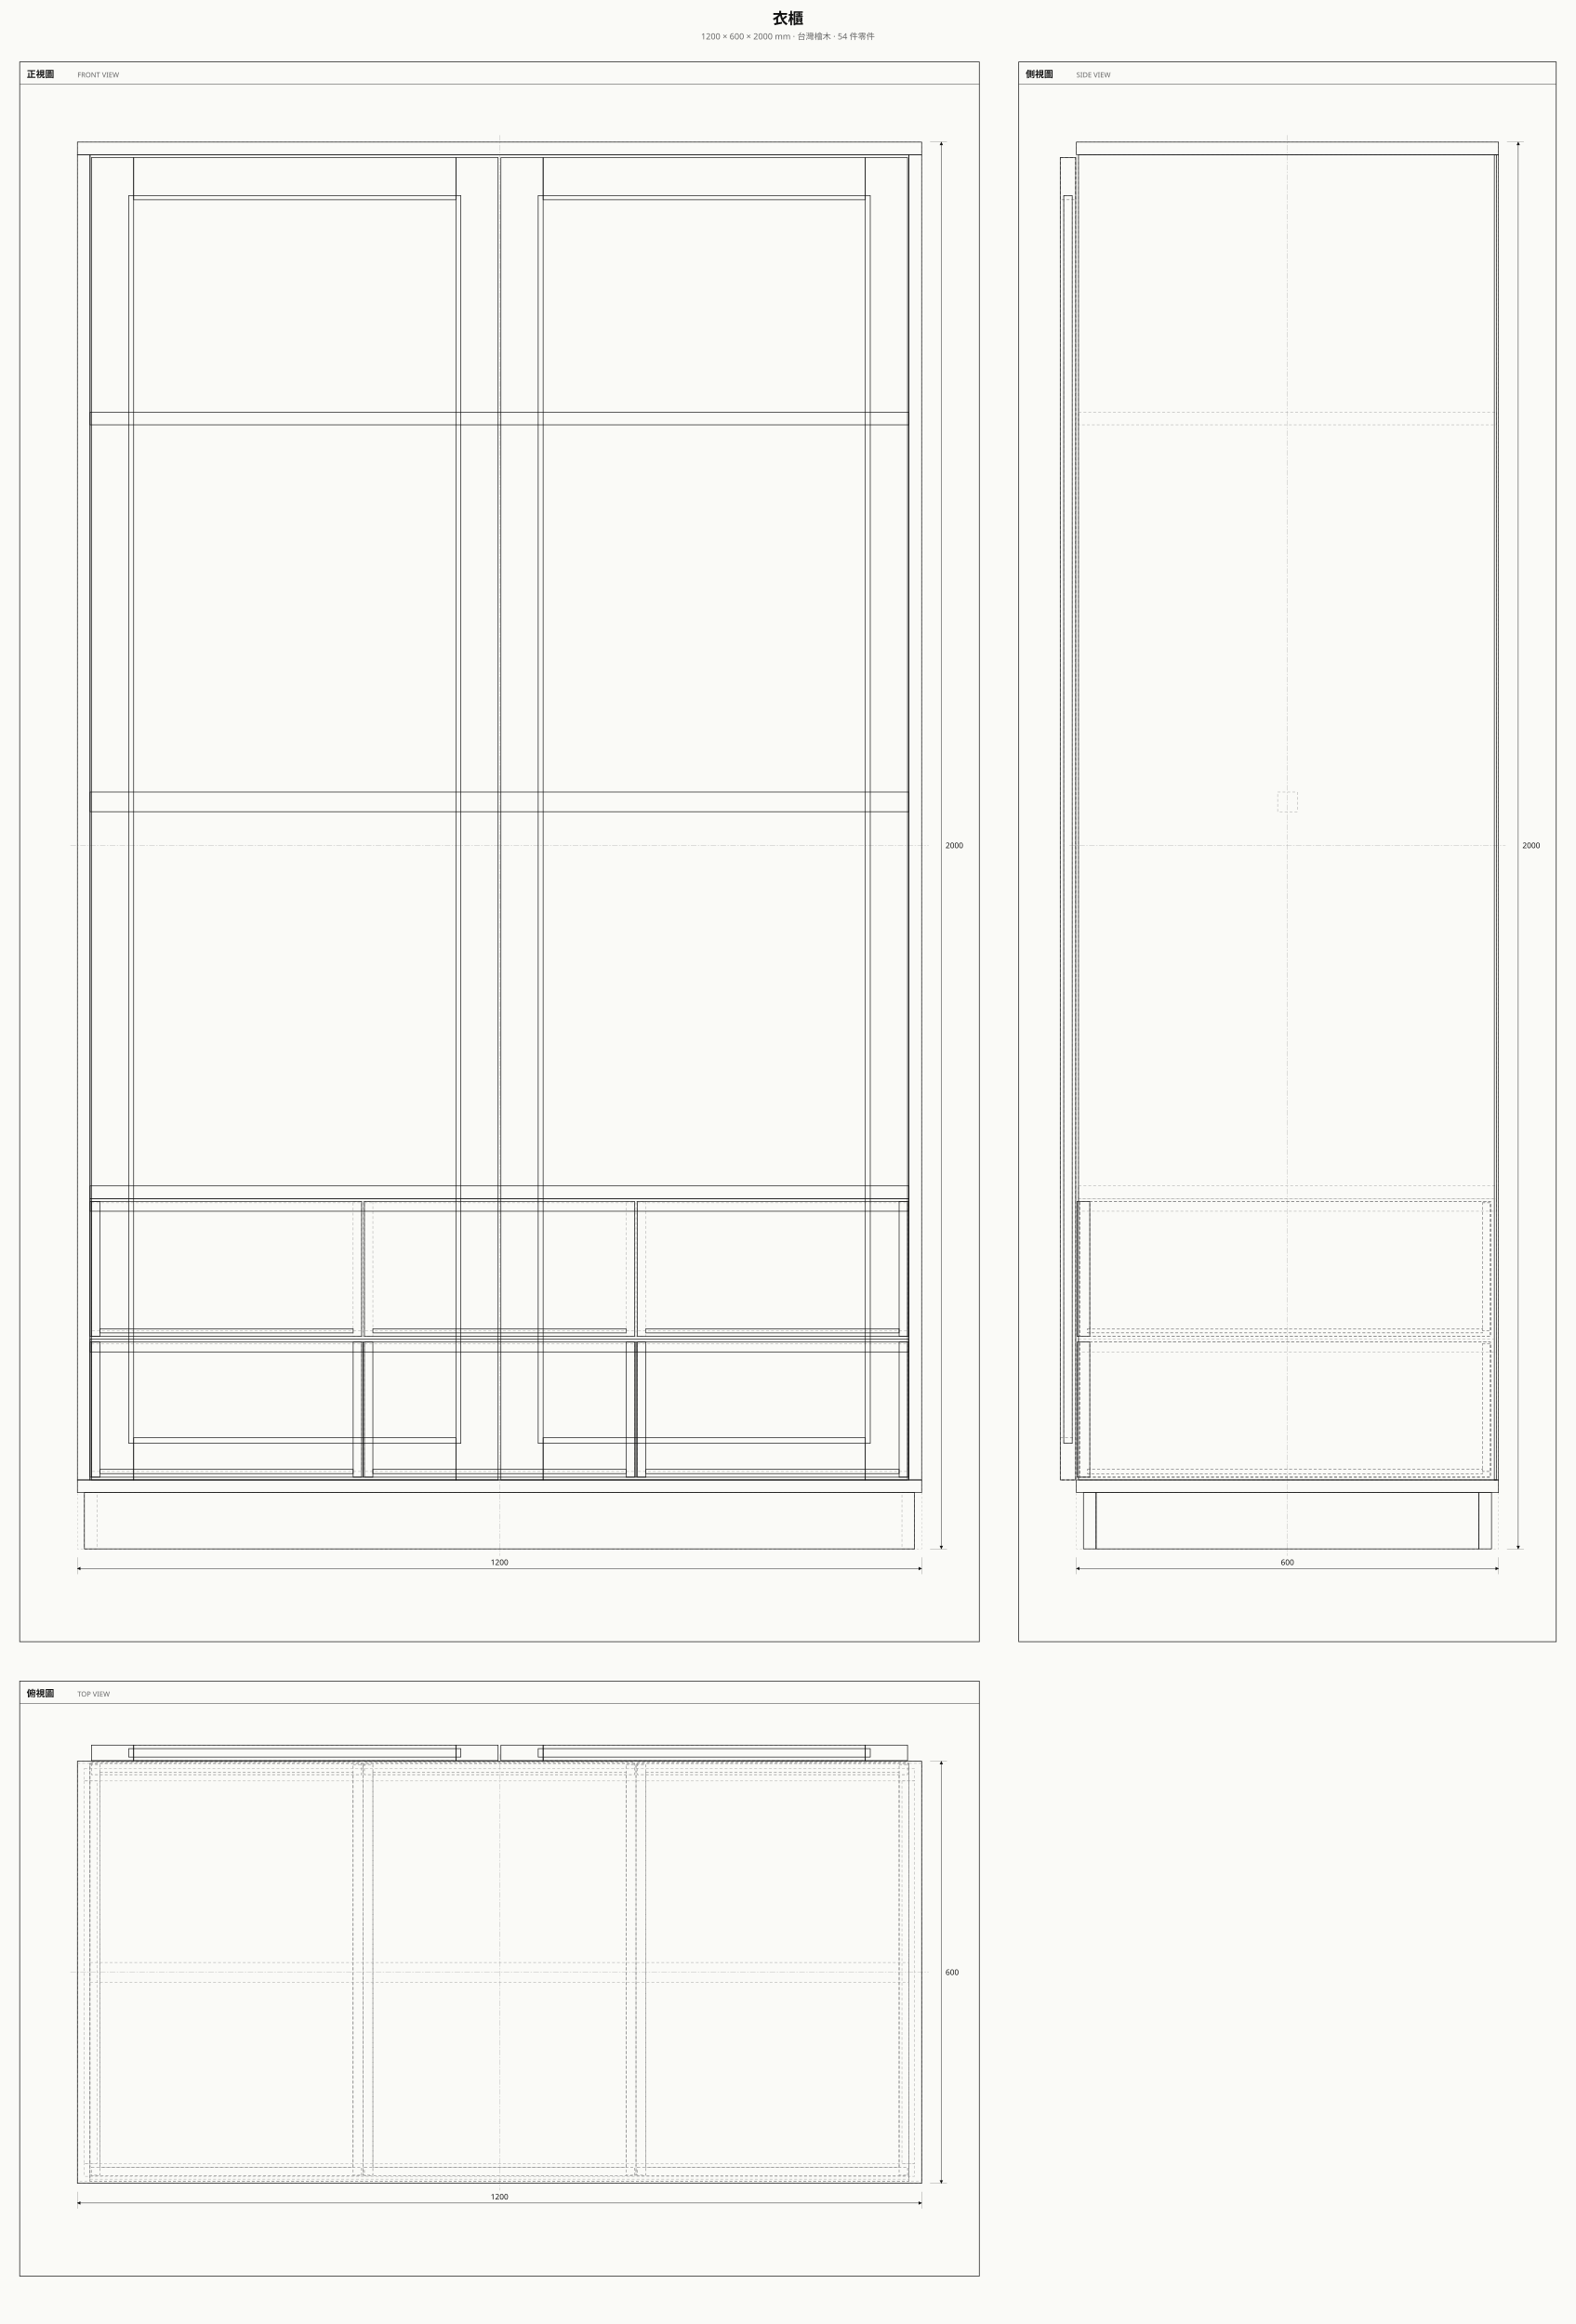
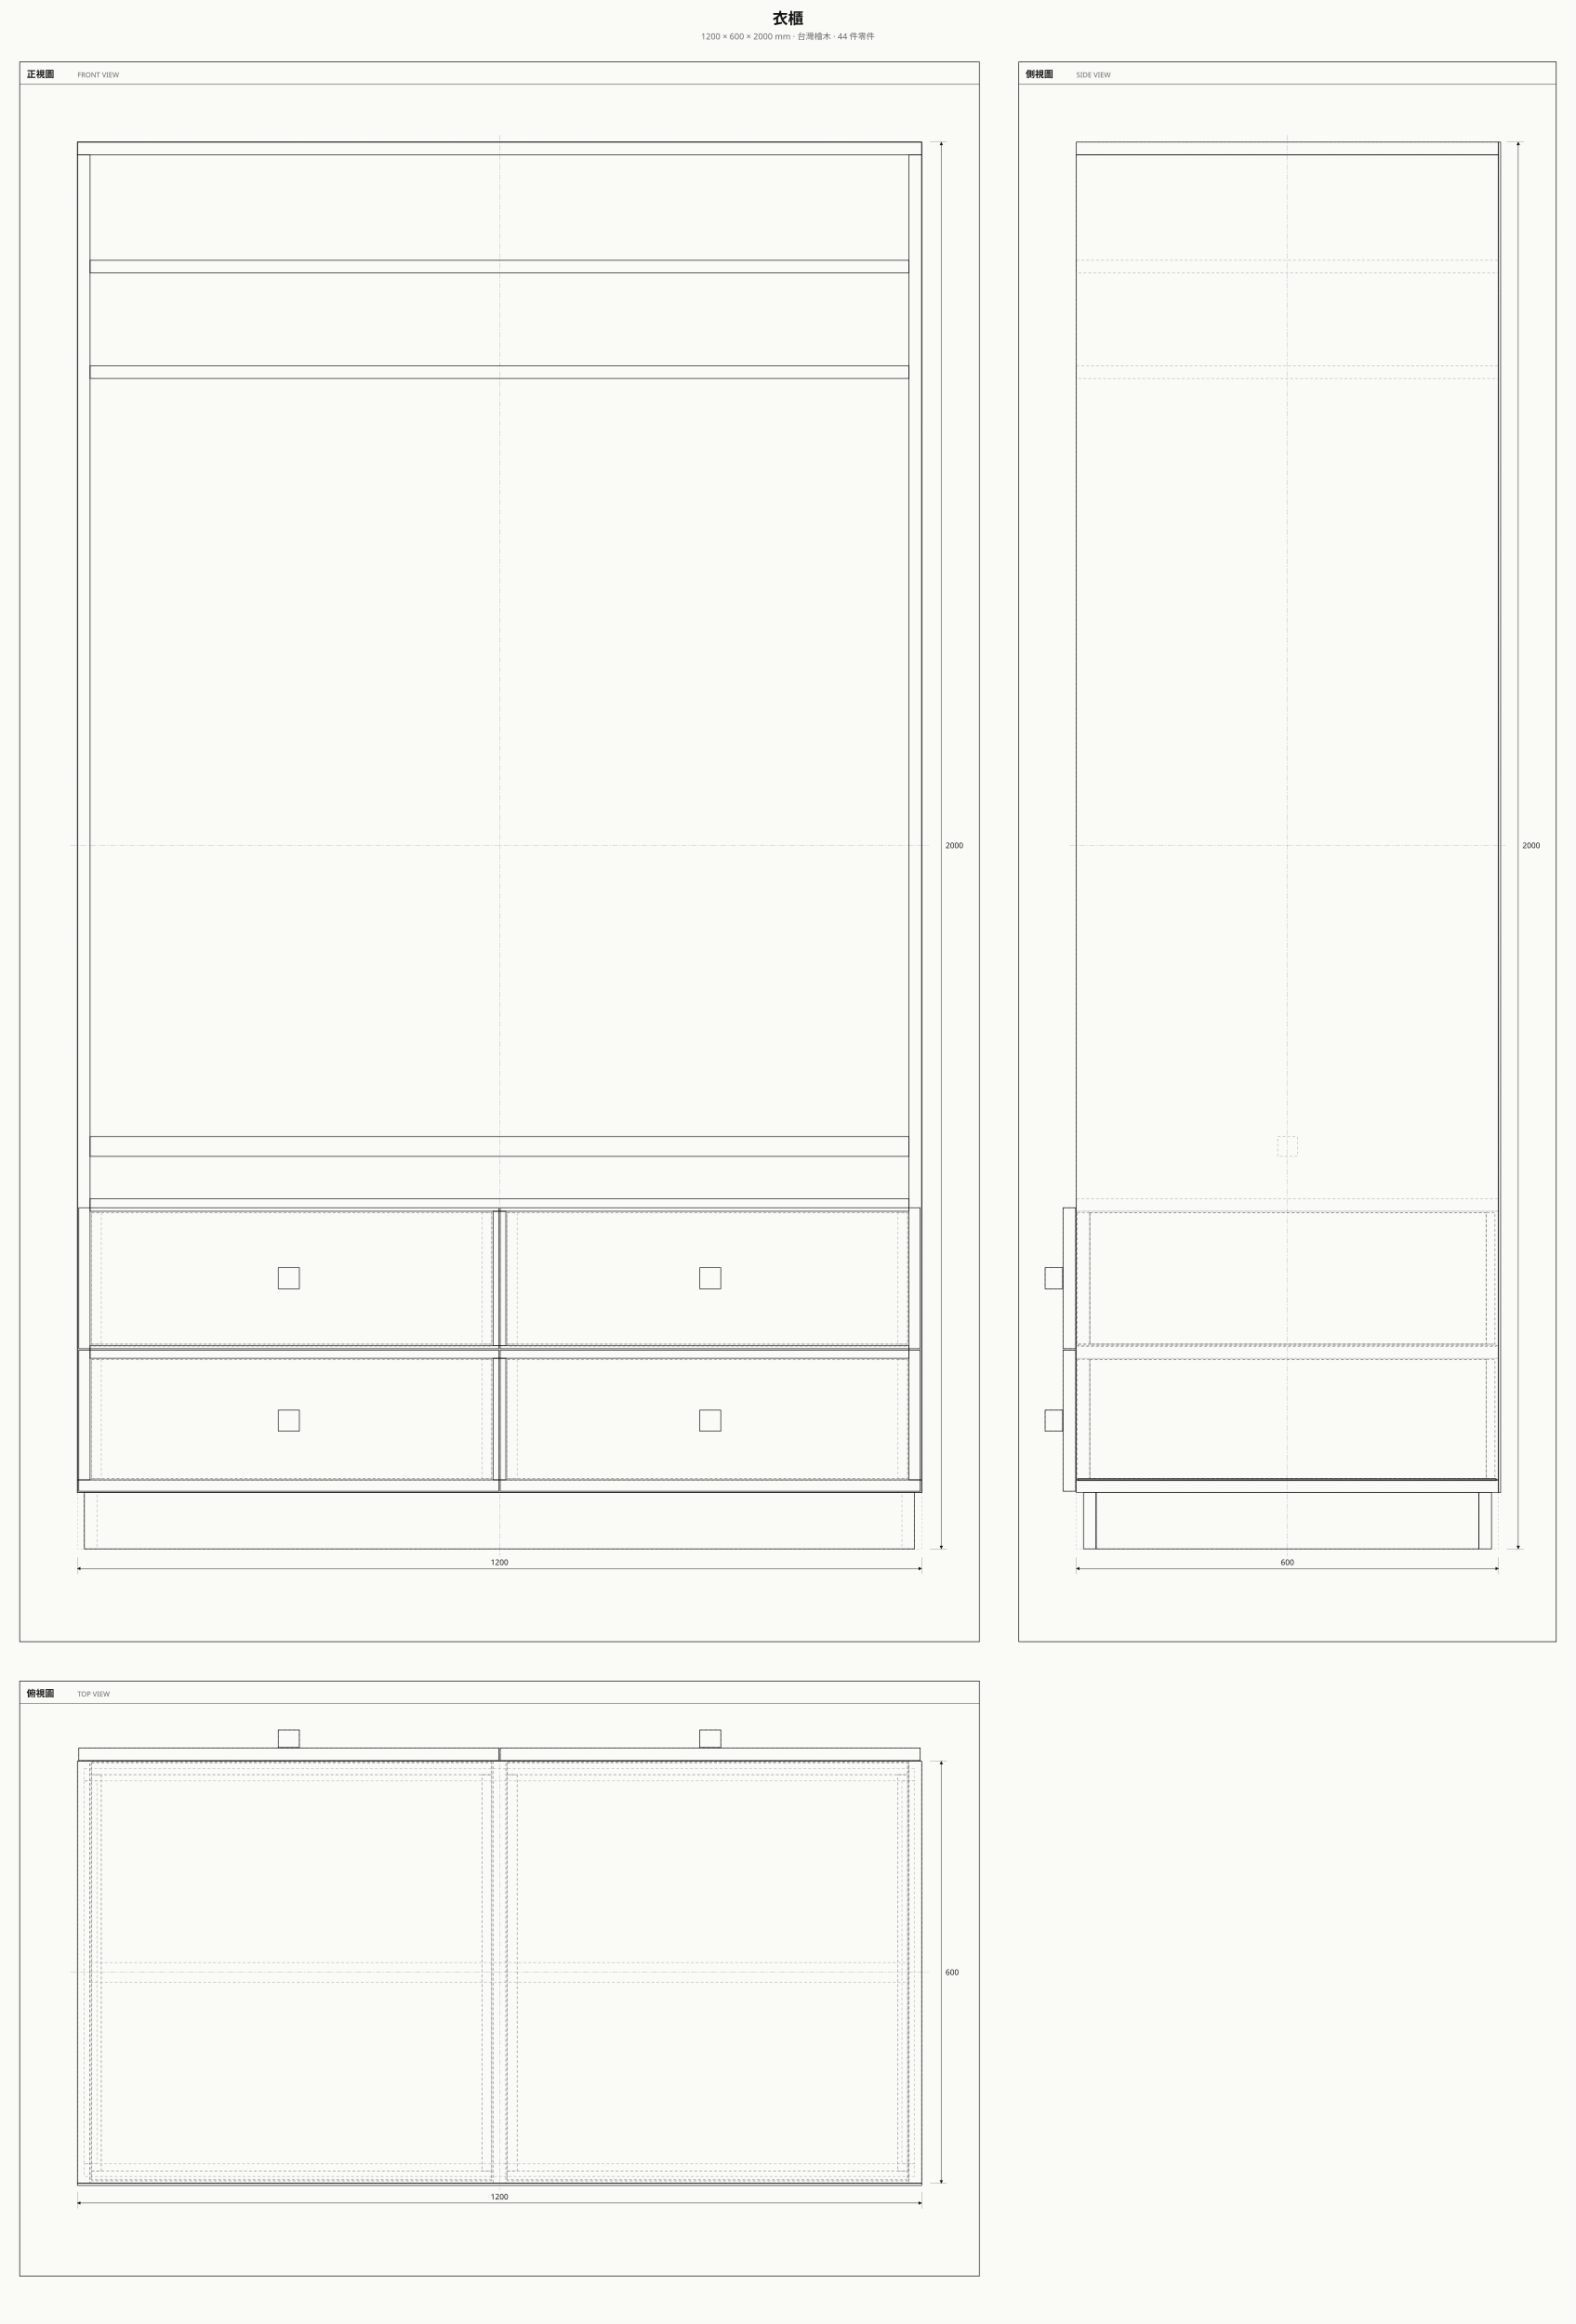
<svg xmlns="http://www.w3.org/2000/svg" viewBox="-20 -10 2240 3304" width="2240">
  <defs>
    <marker id="arr-front" viewBox="0 0 10 10" refX="9" refY="5" markerWidth="8" markerHeight="8" orient="auto-start-reverse">
      <path d="M 0 0 L 10 5 L 0 10 z" fill="#111" />
    </marker>
    <marker id="arr-side" viewBox="0 0 10 10" refX="9" refY="5" markerWidth="8" markerHeight="8" orient="auto-start-reverse">
      <path d="M 0 0 L 10 5 L 0 10 z" fill="#111" />
    </marker>
    <marker id="arr-top" viewBox="0 0 10 10" refX="9" refY="5" markerWidth="8" markerHeight="8" orient="auto-start-reverse">
      <path d="M 0 0 L 10 5 L 0 10 z" fill="#111" />
    </marker>
  </defs>
  <rect x="-20" y="-10" width="2240" height="3304" fill="#fafaf7" />
  <text x="1100" y="24" text-anchor="middle" font-size="22" font-weight="700" fill="#111" font-family="sans-serif">衣櫃</text>
-   <text x="1100" y="46" text-anchor="middle" font-size="12" fill="#666" font-family="sans-serif">1200 × 600 × 2000 mm · 台灣檜木 · 54 件零件</text>
+   <text x="1100" y="46" text-anchor="middle" font-size="12" fill="#666" font-family="sans-serif">1200 × 600 × 2000 mm · 台灣檜木 · 44 件零件</text>
  <g transform="translate(0, 70)">
    <g transform="translate(690.0, 2122.0)">
      <rect x="-682.0" y="-2114.0" width="1364.0" height="2246.0" fill="none" stroke="#222" stroke-width="1" />
      <line x1="-682.0" y1="-2082.0" x2="682.0" y2="-2082.0" stroke="#222" stroke-width="0.6" />
      <text x="-672.0" y="-2092.0" font-size="13" font-weight="700" fill="#111" font-family="sans-serif">正視圖</text>
      <text x="-600.0" y="-2092.0" font-size="10" fill="#666" font-family="sans-serif">FRONT VIEW</text>
      <g stroke="#888" stroke-width="0.5" stroke-dasharray="8 2 2 2" opacity="0.7">
        <line x1="0" y1="-2010.0" x2="0" y2="10.0" />
        <line x1="-610.0" y1="-1000.0" x2="610.0" y2="-1000.0" />
      </g>
      <rect x="-600.0" y="-2000.0" width="1200.0" height="2000.0" fill="none" stroke="#999" stroke-dasharray="3 3" stroke-width="0.5" opacity="0.8" />
-       <rect x="-582.0" y="-1982.0" width="1164.0" height="1884.0" fill="none" stroke="#111" stroke-width="0.9" />
-       <rect x="-580.0" y="-292.0" width="384.0" height="182.0" fill="none" stroke="#888" stroke-width="0.5" stroke-dasharray="4 3" />
-       <rect x="-192.0" y="-292.0" width="384.0" height="182.0" fill="none" stroke="#888" stroke-width="0.5" stroke-dasharray="4 3" />
-       <rect x="196.0" y="-292.0" width="384.0" height="182.0" fill="none" stroke="#888" stroke-width="0.5" stroke-dasharray="4 3" />
-       <rect x="-580.0" y="-492.0" width="384.0" height="182.0" fill="none" stroke="#888" stroke-width="0.5" stroke-dasharray="4 3" />
-       <rect x="-192.0" y="-492.0" width="384.0" height="182.0" fill="none" stroke="#888" stroke-width="0.5" stroke-dasharray="4 3" />
-       <rect x="196.0" y="-492.0" width="384.0" height="182.0" fill="none" stroke="#888" stroke-width="0.5" stroke-dasharray="4 3" />
+       <rect x="-600.0" y="-2000.0" width="1200.0" height="1920.0" fill="none" stroke="#111" stroke-width="0.9" />
+       <rect x="11.0" y="-269.0" width="569.0" height="169.0" fill="none" stroke="#888" stroke-width="0.5" stroke-dasharray="4 3" />
+       <rect x="-580.0" y="-269.0" width="569.0" height="169.0" fill="none" stroke="#888" stroke-width="0.5" stroke-dasharray="4 3" />
+       <rect x="11.0" y="-478.0" width="569.0" height="187.0" fill="none" stroke="#888" stroke-width="0.5" stroke-dasharray="4 3" />
+       <rect x="-580.0" y="-478.0" width="569.0" height="187.0" fill="none" stroke="#888" stroke-width="0.5" stroke-dasharray="4 3" />
      <rect x="-590.0" y="-80.0" width="1180.0" height="80.0" fill="none" stroke="#888" stroke-width="0.5" stroke-dasharray="4 3" />
-       <rect x="-582.0" y="-1076.0" width="1164.0" height="28.0" fill="none" stroke="#111" stroke-width="0.9" />
+       <rect x="-582.0" y="-586.0" width="1164.0" height="28.0" fill="none" stroke="#111" stroke-width="0.9" />
+       <rect x="572.0" y="-80.0" width="18.0" height="80.0" fill="none" stroke="#888" stroke-width="0.5" stroke-dasharray="4 3" />
      <rect x="-590.0" y="-80.0" width="18.0" height="80.0" fill="none" stroke="#888" stroke-width="0.5" stroke-dasharray="4 3" />
-       <rect x="572.0" y="-80.0" width="18.0" height="80.0" fill="none" stroke="#888" stroke-width="0.5" stroke-dasharray="4 3" />
-       <rect x="-568.0" y="-113.0" width="360.0" height="6.0" fill="none" stroke="#111" stroke-width="0.9" />
-       <rect x="-180.0" y="-113.0" width="360.0" height="6.0" fill="none" stroke="#111" stroke-width="0.9" />
-       <rect x="208.0" y="-113.0" width="360.0" height="6.0" fill="none" stroke="#111" stroke-width="0.9" />
-       <rect x="-568.0" y="-313.0" width="360.0" height="6.0" fill="none" stroke="#111" stroke-width="0.9" />
-       <rect x="-180.0" y="-313.0" width="360.0" height="6.0" fill="none" stroke="#111" stroke-width="0.9" />
-       <rect x="208.0" y="-313.0" width="360.0" height="6.0" fill="none" stroke="#111" stroke-width="0.9" />
+       <rect x="566.0" y="-269.0" width="14.0" height="169.0" fill="none" stroke="#888" stroke-width="0.5" stroke-dasharray="4 3" />
+       <rect x="11.0" y="-269.0" width="14.0" height="169.0" fill="none" stroke="#888" stroke-width="0.5" stroke-dasharray="4 3" />
+       <rect x="-25.0" y="-269.0" width="14.0" height="169.0" fill="none" stroke="#888" stroke-width="0.5" stroke-dasharray="4 3" />
+       <rect x="-580.0" y="-269.0" width="14.0" height="169.0" fill="none" stroke="#888" stroke-width="0.5" stroke-dasharray="4 3" />
+       <rect x="566.0" y="-478.0" width="14.0" height="187.0" fill="none" stroke="#888" stroke-width="0.5" stroke-dasharray="4 3" />
+       <rect x="11.0" y="-478.0" width="14.0" height="187.0" fill="none" stroke="#888" stroke-width="0.5" stroke-dasharray="4 3" />
+       <rect x="-25.0" y="-478.0" width="14.0" height="187.0" fill="none" stroke="#888" stroke-width="0.5" stroke-dasharray="4 3" />
+       <rect x="-580.0" y="-478.0" width="14.0" height="187.0" fill="none" stroke="#888" stroke-width="0.5" stroke-dasharray="4 3" />
      <rect x="-590.0" y="-80.0" width="1180.0" height="80.0" fill="none" stroke="#111" stroke-width="0.9" />
-       <rect x="-582.0" y="-294.0" width="14.0" height="192.0" fill="none" stroke="#111" stroke-width="0.9" />
-       <rect x="-208.0" y="-294.0" width="14.0" height="192.0" fill="none" stroke="#111" stroke-width="0.9" />
-       <rect x="-194.0" y="-294.0" width="14.0" height="192.0" fill="none" stroke="#111" stroke-width="0.9" />
-       <rect x="180.0" y="-294.0" width="14.0" height="192.0" fill="none" stroke="#111" stroke-width="0.9" />
-       <rect x="194.0" y="-294.0" width="14.0" height="192.0" fill="none" stroke="#111" stroke-width="0.9" />
-       <rect x="568.0" y="-294.0" width="14.0" height="192.0" fill="none" stroke="#111" stroke-width="0.9" />
-       <rect x="-582.0" y="-494.0" width="14.0" height="192.0" fill="none" stroke="#111" stroke-width="0.9" />
-       <rect x="-208.0" y="-494.0" width="14.0" height="192.0" fill="none" stroke="#888" stroke-width="0.5" stroke-dasharray="4 3" />
-       <rect x="-194.0" y="-494.0" width="14.0" height="192.0" fill="none" stroke="#888" stroke-width="0.5" stroke-dasharray="4 3" />
-       <rect x="180.0" y="-494.0" width="14.0" height="192.0" fill="none" stroke="#888" stroke-width="0.5" stroke-dasharray="4 3" />
-       <rect x="194.0" y="-494.0" width="14.0" height="192.0" fill="none" stroke="#888" stroke-width="0.5" stroke-dasharray="4 3" />
-       <rect x="568.0" y="-494.0" width="14.0" height="192.0" fill="none" stroke="#111" stroke-width="0.9" />
-       <rect x="-600.0" y="-1982.0" width="18.0" height="1884.0" fill="none" stroke="#111" stroke-width="0.9" />
-       <rect x="582.0" y="-1982.0" width="18.0" height="1884.0" fill="none" stroke="#111" stroke-width="0.9" />
-       <rect x="-582.0" y="-516.0" width="1164.0" height="18.0" fill="none" stroke="#111" stroke-width="0.9" />
-       <rect x="-582.0" y="-1616.0" width="1164.0" height="18.0" fill="none" stroke="#111" stroke-width="0.9" />
-       <rect x="-582.0" y="-298.0" width="1164.0" height="18.0" fill="none" stroke="#111" stroke-width="0.9" />
-       <rect x="-582.0" y="-498.0" width="1164.0" height="18.0" fill="none" stroke="#111" stroke-width="0.9" />
-       <rect x="-580.0" y="-294.0" width="384.0" height="192.0" fill="none" stroke="#111" stroke-width="0.9" />
-       <rect x="-192.0" y="-294.0" width="384.0" height="192.0" fill="none" stroke="#111" stroke-width="0.9" />
-       <rect x="196.0" y="-294.0" width="384.0" height="192.0" fill="none" stroke="#111" stroke-width="0.9" />
-       <rect x="-580.0" y="-494.0" width="384.0" height="192.0" fill="none" stroke="#111" stroke-width="0.9" />
-       <rect x="-192.0" y="-494.0" width="384.0" height="192.0" fill="none" stroke="#111" stroke-width="0.9" />
-       <rect x="196.0" y="-494.0" width="384.0" height="192.0" fill="none" stroke="#111" stroke-width="0.9" />
+       <rect x="11.0" y="-100.0" width="569.0" height="3.0" fill="none" stroke="#888" stroke-width="0.5" stroke-dasharray="4 3" />
+       <rect x="-580.0" y="-100.0" width="569.0" height="3.0" fill="none" stroke="#888" stroke-width="0.5" stroke-dasharray="4 3" />
+       <rect x="11.0" y="-291.0" width="569.0" height="3.0" fill="none" stroke="#888" stroke-width="0.5" stroke-dasharray="4 3" />
+       <rect x="-580.0" y="-291.0" width="569.0" height="3.0" fill="none" stroke="#888" stroke-width="0.5" stroke-dasharray="4 3" />
+       <rect x="11.0" y="-269.0" width="569.0" height="169.0" fill="none" stroke="#888" stroke-width="0.5" stroke-dasharray="4 3" />
+       <rect x="-580.0" y="-269.0" width="569.0" height="169.0" fill="none" stroke="#888" stroke-width="0.5" stroke-dasharray="4 3" />
+       <rect x="11.0" y="-478.0" width="569.0" height="187.0" fill="none" stroke="#888" stroke-width="0.5" stroke-dasharray="4 3" />
+       <rect x="-580.0" y="-478.0" width="569.0" height="187.0" fill="none" stroke="#888" stroke-width="0.5" stroke-dasharray="4 3" />
      <rect x="-600.0" y="-2000.0" width="1200.0" height="18.0" fill="none" stroke="#111" stroke-width="0.9" />
      <rect x="-600.0" y="-98.0" width="1200.0" height="18.0" fill="none" stroke="#111" stroke-width="0.9" />
-       <rect x="-527.0" y="-1924.0" width="472.0" height="1774.0" fill="none" stroke="#111" stroke-width="0.9" />
-       <rect x="55.0" y="-1924.0" width="472.0" height="1774.0" fill="none" stroke="#111" stroke-width="0.9" />
-       <rect x="-520.0" y="-1978.0" width="458.0" height="60.0" fill="none" stroke="#111" stroke-width="0.9" />
-       <rect x="-520.0" y="-158.0" width="458.0" height="60.0" fill="none" stroke="#111" stroke-width="0.9" />
-       <rect x="-580.0" y="-1978.0" width="60.0" height="1880.0" fill="none" stroke="#111" stroke-width="0.9" />
-       <rect x="-62.0" y="-1978.0" width="60.0" height="1880.0" fill="none" stroke="#111" stroke-width="0.9" />
-       <rect x="62.0" y="-1978.0" width="458.0" height="60.0" fill="none" stroke="#111" stroke-width="0.9" />
-       <rect x="62.0" y="-158.0" width="458.0" height="60.0" fill="none" stroke="#111" stroke-width="0.9" />
-       <rect x="2.0" y="-1978.0" width="60.0" height="1880.0" fill="none" stroke="#111" stroke-width="0.9" />
-       <rect x="520.0" y="-1978.0" width="60.0" height="1880.0" fill="none" stroke="#111" stroke-width="0.9" />
+       <rect x="582.0" y="-1982.0" width="18.0" height="1884.0" fill="none" stroke="#111" stroke-width="0.9" />
+       <rect x="-600.0" y="-1982.0" width="18.0" height="1884.0" fill="none" stroke="#111" stroke-width="0.9" />
+       <rect x="-582.0" y="-289.0" width="1164.0" height="18.0" fill="none" stroke="#111" stroke-width="0.9" />
+       <rect x="-9.0" y="-271.0" width="18.0" height="173.0" fill="none" stroke="#111" stroke-width="0.9" />
+       <rect x="-9.0" y="-480.0" width="18.0" height="191.0" fill="none" stroke="#111" stroke-width="0.9" />
+       <rect x="-582.0" y="-498.0" width="1164.0" height="18.0" fill="none" stroke="#111" stroke-width="0.9" />
+       <rect x="-582.0" y="-1682.0" width="1164.0" height="18.0" fill="none" stroke="#111" stroke-width="0.9" />
+       <rect x="-582.0" y="-1832.0" width="1164.0" height="18.0" fill="none" stroke="#111" stroke-width="0.9" />
+       <rect x="1.0" y="-282.5" width="597.0" height="200.5" fill="none" stroke="#111" stroke-width="0.9" />
+       <rect x="-598.0" y="-282.5" width="597.0" height="200.5" fill="none" stroke="#111" stroke-width="0.9" />
+       <rect x="1.0" y="-485.0" width="597.0" height="200.5" fill="none" stroke="#111" stroke-width="0.9" />
+       <rect x="-598.0" y="-485.0" width="597.0" height="200.5" fill="none" stroke="#111" stroke-width="0.9" />
+       <rect x="284.5" y="-197.3" width="30.0" height="30.0" fill="none" stroke="#111" stroke-width="0.9" />
+       <rect x="-314.5" y="-197.3" width="30.0" height="30.0" fill="none" stroke="#111" stroke-width="0.9" />
+       <rect x="284.5" y="-399.8" width="30.0" height="30.0" fill="none" stroke="#111" stroke-width="0.9" />
+       <rect x="-314.5" y="-399.8" width="30.0" height="30.0" fill="none" stroke="#111" stroke-width="0.9" />
      <g stroke="#111" fill="#111" stroke-width="0.6" font-family="sans-serif">
        <line x1="-600.0" y1="12.0" x2="-600.0" y2="36.0" stroke-width="0.4" stroke="#666" />
        <line x1="600.0" y1="12.0" x2="600.0" y2="36.0" stroke-width="0.4" stroke="#666" />
        <line x1="-600.0" y1="28.0" x2="600.0" y2="28.0" marker-start="url(#arr-front)" marker-end="url(#arr-front)" />
        <text x="0" y="23.0" text-anchor="middle" font-size="11" stroke="none">1200</text>
      </g>
      <g stroke="#111" fill="#111" stroke-width="0.6" font-family="sans-serif">
        <line x1="612.0" y1="-2000.0" x2="636.0" y2="-2000.0" stroke-width="0.4" stroke="#666" />
        <line x1="612.0" y1="0.0" x2="636.0" y2="0.0" stroke-width="0.4" stroke="#666" />
        <line x1="628.0" y1="-2000.0" x2="628.0" y2="0.0" marker-start="url(#arr-front)" marker-end="url(#arr-front)" />
        <text x="634.0" y="-1000.0" text-anchor="start" dominant-baseline="middle" font-size="11" stroke="none">2000</text>
      </g>
    </g>
    <g transform="translate(1420, 0)">
      <g transform="translate(390.0, 2122.0)">
        <rect x="-382.0" y="-2114.0" width="764.0" height="2246.0" fill="none" stroke="#222" stroke-width="1" />
        <line x1="-382.0" y1="-2082.0" x2="382.0" y2="-2082.0" stroke="#222" stroke-width="0.6" />
        <text x="-372.0" y="-2092.0" font-size="13" font-weight="700" fill="#111" font-family="sans-serif">側視圖</text>
        <text x="-300.0" y="-2092.0" font-size="10" fill="#666" font-family="sans-serif">SIDE VIEW</text>
        <g stroke="#888" stroke-width="0.5" stroke-dasharray="8 2 2 2" opacity="0.7">
          <line x1="0" y1="-2010.0" x2="0" y2="10.0" />
          <line x1="-310.0" y1="-1000.0" x2="310.0" y2="-1000.0" />
        </g>
        <rect x="-300.0" y="-2000.0" width="600.0" height="2000.0" fill="none" stroke="#999" stroke-dasharray="3 3" stroke-width="0.5" opacity="0.8" />
-         <rect x="-297.0" y="-1982.0" width="594.0" height="1884.0" fill="none" stroke="#888" stroke-width="0.5" stroke-dasharray="4 3" />
+         <rect x="-300.0" y="-1982.0" width="600.0" height="1884.0" fill="none" stroke="#888" stroke-width="0.5" stroke-dasharray="4 3" />
        <rect x="-272.0" y="-80.0" width="544.0" height="80.0" fill="none" stroke="#888" stroke-width="0.5" stroke-dasharray="4 3" />
-         <rect x="-295.5" y="-294.0" width="584.0" height="192.0" fill="none" stroke="#888" stroke-width="0.5" stroke-dasharray="4 3" />
-         <rect x="-295.5" y="-494.0" width="584.0" height="192.0" fill="none" stroke="#888" stroke-width="0.5" stroke-dasharray="4 3" />
-         <rect x="-323.0" y="-1978.0" width="22.0" height="1880.0" fill="none" stroke="#888" stroke-width="0.5" stroke-dasharray="4 3" />
-         <rect x="-284.5" y="-113.0" width="562.0" height="6.0" fill="none" stroke="#888" stroke-width="0.5" stroke-dasharray="4 3" />
-         <rect x="-284.5" y="-313.0" width="562.0" height="6.0" fill="none" stroke="#888" stroke-width="0.5" stroke-dasharray="4 3" />
-         <rect x="-299.0" y="-294.0" width="18.0" height="192.0" fill="none" stroke="#888" stroke-width="0.5" stroke-dasharray="4 3" />
-         <rect x="277.0" y="-292.0" width="12.0" height="182.0" fill="none" stroke="#888" stroke-width="0.5" stroke-dasharray="4 3" />
-         <rect x="-299.0" y="-494.0" width="18.0" height="192.0" fill="none" stroke="#888" stroke-width="0.5" stroke-dasharray="4 3" />
-         <rect x="277.0" y="-492.0" width="12.0" height="182.0" fill="none" stroke="#888" stroke-width="0.5" stroke-dasharray="4 3" />
-         <rect x="-295.5" y="-294.0" width="584.0" height="192.0" fill="none" stroke="#888" stroke-width="0.5" stroke-dasharray="4 3" />
-         <rect x="-295.5" y="-494.0" width="584.0" height="192.0" fill="none" stroke="#888" stroke-width="0.5" stroke-dasharray="4 3" />
-         <rect x="-295.5" y="-294.0" width="584.0" height="192.0" fill="none" stroke="#888" stroke-width="0.5" stroke-dasharray="4 3" />
-         <rect x="-295.5" y="-494.0" width="584.0" height="192.0" fill="none" stroke="#888" stroke-width="0.5" stroke-dasharray="4 3" />
-         <rect x="-323.0" y="-1978.0" width="22.0" height="60.0" fill="none" stroke="#888" stroke-width="0.5" stroke-dasharray="4 3" />
-         <rect x="-323.0" y="-158.0" width="22.0" height="60.0" fill="none" stroke="#888" stroke-width="0.5" stroke-dasharray="4 3" />
-         <rect x="-318.0" y="-1924.0" width="12.0" height="1774.0" fill="none" stroke="#888" stroke-width="0.5" stroke-dasharray="4 3" />
-         <rect x="-323.0" y="-1978.0" width="22.0" height="1880.0" fill="none" stroke="#888" stroke-width="0.5" stroke-dasharray="4 3" />
-         <rect x="-323.0" y="-1978.0" width="22.0" height="1880.0" fill="none" stroke="#888" stroke-width="0.5" stroke-dasharray="4 3" />
-         <rect x="-284.5" y="-113.0" width="562.0" height="6.0" fill="none" stroke="#888" stroke-width="0.5" stroke-dasharray="4 3" />
-         <rect x="-284.5" y="-313.0" width="562.0" height="6.0" fill="none" stroke="#888" stroke-width="0.5" stroke-dasharray="4 3" />
-         <rect x="-299.0" y="-294.0" width="18.0" height="192.0" fill="none" stroke="#888" stroke-width="0.5" stroke-dasharray="4 3" />
-         <rect x="277.0" y="-292.0" width="12.0" height="182.0" fill="none" stroke="#888" stroke-width="0.5" stroke-dasharray="4 3" />
-         <rect x="-299.0" y="-494.0" width="18.0" height="192.0" fill="none" stroke="#888" stroke-width="0.5" stroke-dasharray="4 3" />
-         <rect x="277.0" y="-492.0" width="12.0" height="182.0" fill="none" stroke="#888" stroke-width="0.5" stroke-dasharray="4 3" />
-         <rect x="-295.5" y="-294.0" width="584.0" height="192.0" fill="none" stroke="#888" stroke-width="0.5" stroke-dasharray="4 3" />
-         <rect x="-295.5" y="-494.0" width="584.0" height="192.0" fill="none" stroke="#888" stroke-width="0.5" stroke-dasharray="4 3" />
-         <rect x="-295.5" y="-294.0" width="584.0" height="192.0" fill="none" stroke="#888" stroke-width="0.5" stroke-dasharray="4 3" />
-         <rect x="-295.5" y="-494.0" width="584.0" height="192.0" fill="none" stroke="#888" stroke-width="0.5" stroke-dasharray="4 3" />
-         <rect x="-323.0" y="-1978.0" width="22.0" height="60.0" fill="none" stroke="#888" stroke-width="0.5" stroke-dasharray="4 3" />
-         <rect x="-323.0" y="-158.0" width="22.0" height="60.0" fill="none" stroke="#888" stroke-width="0.5" stroke-dasharray="4 3" />
-         <rect x="-318.0" y="-1924.0" width="12.0" height="1774.0" fill="none" stroke="#111" stroke-width="0.9" />
-         <rect x="-284.5" y="-113.0" width="562.0" height="6.0" fill="none" stroke="#888" stroke-width="0.5" stroke-dasharray="4 3" />
-         <rect x="-284.5" y="-313.0" width="562.0" height="6.0" fill="none" stroke="#888" stroke-width="0.5" stroke-dasharray="4 3" />
-         <rect x="-299.0" y="-294.0" width="18.0" height="192.0" fill="none" stroke="#111" stroke-width="0.9" />
-         <rect x="277.0" y="-292.0" width="12.0" height="182.0" fill="none" stroke="#888" stroke-width="0.5" stroke-dasharray="4 3" />
-         <rect x="-299.0" y="-494.0" width="18.0" height="192.0" fill="none" stroke="#111" stroke-width="0.9" />
-         <rect x="277.0" y="-492.0" width="12.0" height="182.0" fill="none" stroke="#888" stroke-width="0.5" stroke-dasharray="4 3" />
-         <rect x="-323.0" y="-1978.0" width="22.0" height="1880.0" fill="none" stroke="#111" stroke-width="0.9" />
-         <rect x="-297.0" y="-516.0" width="594.0" height="18.0" fill="none" stroke="#888" stroke-width="0.5" stroke-dasharray="4 3" />
-         <rect x="-297.0" y="-1616.0" width="594.0" height="18.0" fill="none" stroke="#888" stroke-width="0.5" stroke-dasharray="4 3" />
-         <rect x="294.0" y="-1982.0" width="6.0" height="1884.0" fill="none" stroke="#111" stroke-width="0.9" />
-         <rect x="-297.0" y="-298.0" width="594.0" height="18.0" fill="none" stroke="#888" stroke-width="0.5" stroke-dasharray="4 3" />
-         <rect x="-297.0" y="-498.0" width="594.0" height="18.0" fill="none" stroke="#888" stroke-width="0.5" stroke-dasharray="4 3" />
-         <rect x="-295.5" y="-294.0" width="584.0" height="192.0" fill="none" stroke="#888" stroke-width="0.5" stroke-dasharray="4 3" />
-         <rect x="-295.5" y="-494.0" width="584.0" height="192.0" fill="none" stroke="#888" stroke-width="0.5" stroke-dasharray="4 3" />
-         <rect x="-14.0" y="-1076.0" width="28.0" height="28.0" fill="none" stroke="#888" stroke-width="0.5" stroke-dasharray="4 3" />
+         <rect x="-281.0" y="-269.0" width="564.0" height="169.0" fill="none" stroke="#888" stroke-width="0.5" stroke-dasharray="4 3" />
+         <rect x="-281.0" y="-478.0" width="564.0" height="187.0" fill="none" stroke="#888" stroke-width="0.5" stroke-dasharray="4 3" />
+         <rect x="-344.5" y="-197.3" width="25.0" height="30.0" fill="none" stroke="#888" stroke-width="0.5" stroke-dasharray="4 3" />
+         <rect x="-344.5" y="-399.8" width="25.0" height="30.0" fill="none" stroke="#888" stroke-width="0.5" stroke-dasharray="4 3" />
+         <rect x="-299.0" y="-269.0" width="18.0" height="169.0" fill="none" stroke="#888" stroke-width="0.5" stroke-dasharray="4 3" />
+         <rect x="283.0" y="-269.0" width="12.0" height="169.0" fill="none" stroke="#888" stroke-width="0.5" stroke-dasharray="4 3" />
+         <rect x="-281.0" y="-269.0" width="564.0" height="169.0" fill="none" stroke="#888" stroke-width="0.5" stroke-dasharray="4 3" />
+         <rect x="-297.5" y="-100.0" width="594.0" height="3.0" fill="none" stroke="#888" stroke-width="0.5" stroke-dasharray="4 3" />
+         <rect x="-299.0" y="-478.0" width="18.0" height="187.0" fill="none" stroke="#888" stroke-width="0.5" stroke-dasharray="4 3" />
+         <rect x="283.0" y="-478.0" width="12.0" height="187.0" fill="none" stroke="#888" stroke-width="0.5" stroke-dasharray="4 3" />
+         <rect x="-281.0" y="-478.0" width="564.0" height="187.0" fill="none" stroke="#888" stroke-width="0.5" stroke-dasharray="4 3" />
+         <rect x="-297.5" y="-291.0" width="594.0" height="3.0" fill="none" stroke="#888" stroke-width="0.5" stroke-dasharray="4 3" />
+         <rect x="-319.0" y="-282.5" width="18.0" height="200.5" fill="none" stroke="#888" stroke-width="0.5" stroke-dasharray="4 3" />
+         <rect x="-319.0" y="-485.0" width="18.0" height="200.5" fill="none" stroke="#888" stroke-width="0.5" stroke-dasharray="4 3" />
+         <rect x="-300.0" y="-271.0" width="600.0" height="173.0" fill="none" stroke="#888" stroke-width="0.5" stroke-dasharray="4 3" />
+         <rect x="-300.0" y="-480.0" width="600.0" height="191.0" fill="none" stroke="#888" stroke-width="0.5" stroke-dasharray="4 3" />
+         <rect x="-281.0" y="-269.0" width="564.0" height="169.0" fill="none" stroke="#888" stroke-width="0.5" stroke-dasharray="4 3" />
+         <rect x="-281.0" y="-478.0" width="564.0" height="187.0" fill="none" stroke="#888" stroke-width="0.5" stroke-dasharray="4 3" />
+         <rect x="-344.5" y="-197.3" width="25.0" height="30.0" fill="none" stroke="#111" stroke-width="0.9" />
+         <rect x="-344.5" y="-399.8" width="25.0" height="30.0" fill="none" stroke="#111" stroke-width="0.9" />
+         <rect x="-299.0" y="-269.0" width="18.0" height="169.0" fill="none" stroke="#888" stroke-width="0.5" stroke-dasharray="4 3" />
+         <rect x="283.0" y="-269.0" width="12.0" height="169.0" fill="none" stroke="#888" stroke-width="0.5" stroke-dasharray="4 3" />
+         <rect x="-281.0" y="-269.0" width="564.0" height="169.0" fill="none" stroke="#888" stroke-width="0.5" stroke-dasharray="4 3" />
+         <rect x="-297.5" y="-100.0" width="594.0" height="3.0" fill="none" stroke="#111" stroke-width="0.9" />
+         <rect x="-299.0" y="-478.0" width="18.0" height="187.0" fill="none" stroke="#888" stroke-width="0.5" stroke-dasharray="4 3" />
+         <rect x="283.0" y="-478.0" width="12.0" height="187.0" fill="none" stroke="#888" stroke-width="0.5" stroke-dasharray="4 3" />
+         <rect x="-281.0" y="-478.0" width="564.0" height="187.0" fill="none" stroke="#888" stroke-width="0.5" stroke-dasharray="4 3" />
+         <rect x="-297.5" y="-291.0" width="594.0" height="3.0" fill="none" stroke="#888" stroke-width="0.5" stroke-dasharray="4 3" />
+         <rect x="-300.0" y="-289.0" width="600.0" height="18.0" fill="none" stroke="#888" stroke-width="0.5" stroke-dasharray="4 3" />
+         <rect x="-300.0" y="-498.0" width="600.0" height="18.0" fill="none" stroke="#888" stroke-width="0.5" stroke-dasharray="4 3" />
+         <rect x="-14.0" y="-586.0" width="28.0" height="28.0" fill="none" stroke="#888" stroke-width="0.5" stroke-dasharray="4 3" />
+         <rect x="-300.0" y="-1682.0" width="600.0" height="18.0" fill="none" stroke="#888" stroke-width="0.5" stroke-dasharray="4 3" />
+         <rect x="-300.0" y="-1832.0" width="600.0" height="18.0" fill="none" stroke="#888" stroke-width="0.5" stroke-dasharray="4 3" />
        <rect x="-290.0" y="-80.0" width="18.0" height="80.0" fill="none" stroke="#111" stroke-width="0.9" />
        <rect x="272.0" y="-80.0" width="18.0" height="80.0" fill="none" stroke="#111" stroke-width="0.9" />
        <rect x="-272.0" y="-80.0" width="544.0" height="80.0" fill="none" stroke="#111" stroke-width="0.9" />
+         <rect x="-319.0" y="-282.5" width="18.0" height="200.5" fill="none" stroke="#111" stroke-width="0.9" />
+         <rect x="-319.0" y="-485.0" width="18.0" height="200.5" fill="none" stroke="#111" stroke-width="0.9" />
        <rect x="-300.0" y="-2000.0" width="600.0" height="18.0" fill="none" stroke="#111" stroke-width="0.9" />
        <rect x="-300.0" y="-98.0" width="600.0" height="18.0" fill="none" stroke="#111" stroke-width="0.9" />
-         <rect x="-297.0" y="-1982.0" width="594.0" height="1884.0" fill="none" stroke="#111" stroke-width="0.9" />
+         <rect x="-300.0" y="-1982.0" width="600.0" height="1884.0" fill="none" stroke="#111" stroke-width="0.9" />
+         <rect x="300.0" y="-2000.0" width="3.0" height="1920.0" fill="none" stroke="#111" stroke-width="0.9" />
        <g stroke="#111" fill="#111" stroke-width="0.6" font-family="sans-serif">
          <line x1="-300.0" y1="12.0" x2="-300.0" y2="36.0" stroke-width="0.4" stroke="#666" />
          <line x1="300.0" y1="12.0" x2="300.0" y2="36.0" stroke-width="0.4" stroke="#666" />
          <line x1="-300.0" y1="28.0" x2="300.0" y2="28.0" marker-start="url(#arr-side)" marker-end="url(#arr-side)" />
          <text x="0" y="23.0" text-anchor="middle" font-size="11" stroke="none">600</text>
        </g>
        <g stroke="#111" fill="#111" stroke-width="0.6" font-family="sans-serif">
          <line x1="312.0" y1="-2000.0" x2="336.0" y2="-2000.0" stroke-width="0.4" stroke="#666" />
          <line x1="312.0" y1="0.0" x2="336.0" y2="0.0" stroke-width="0.4" stroke="#666" />
          <line x1="328.0" y1="-2000.0" x2="328.0" y2="0.0" marker-start="url(#arr-side)" marker-end="url(#arr-side)" />
          <text x="334.0" y="-1000.0" text-anchor="start" dominant-baseline="middle" font-size="11" stroke="none">2000</text>
        </g>
      </g>
    </g>
    <g transform="translate(0, 2302)">
      <g transform="translate(690.0, 422.0)">
        <rect x="-682.0" y="-414.0" width="1364.0" height="846.0" fill="none" stroke="#222" stroke-width="1" />
        <line x1="-682.0" y1="-382.0" x2="682.0" y2="-382.0" stroke="#222" stroke-width="0.6" />
        <text x="-672.0" y="-392.0" font-size="13" font-weight="700" fill="#111" font-family="sans-serif">俯視圖</text>
        <text x="-600.0" y="-392.0" font-size="10" fill="#666" font-family="sans-serif">TOP VIEW</text>
        <g stroke="#888" stroke-width="0.5" stroke-dasharray="8 2 2 2" opacity="0.7">
          <line x1="0" y1="-310.0" x2="0" y2="310.0" />
          <line x1="-610.0" y1="0.0" x2="610.0" y2="0.0" />
        </g>
        <rect x="-600.0" y="-300.0" width="1200.0" height="600.0" fill="none" stroke="#999" stroke-dasharray="3 3" stroke-width="0.5" opacity="0.8" />
        <rect x="-590.0" y="-290.0" width="1180.0" height="18.0" fill="none" stroke="#888" stroke-width="0.5" stroke-dasharray="4 3" />
        <rect x="-590.0" y="272.0" width="1180.0" height="18.0" fill="none" stroke="#888" stroke-width="0.5" stroke-dasharray="4 3" />
+         <rect x="572.0" y="-272.0" width="18.0" height="544.0" fill="none" stroke="#888" stroke-width="0.5" stroke-dasharray="4 3" />
        <rect x="-590.0" y="-272.0" width="18.0" height="544.0" fill="none" stroke="#888" stroke-width="0.5" stroke-dasharray="4 3" />
-         <rect x="572.0" y="-272.0" width="18.0" height="544.0" fill="none" stroke="#888" stroke-width="0.5" stroke-dasharray="4 3" />
        <rect x="-600.0" y="-300.0" width="1200.0" height="600.0" fill="none" stroke="#888" stroke-width="0.5" stroke-dasharray="4 3" />
-         <rect x="-568.0" y="-284.5" width="360.0" height="562.0" fill="none" stroke="#888" stroke-width="0.5" stroke-dasharray="4 3" />
-         <rect x="-180.0" y="-284.5" width="360.0" height="562.0" fill="none" stroke="#888" stroke-width="0.5" stroke-dasharray="4 3" />
-         <rect x="208.0" y="-284.5" width="360.0" height="562.0" fill="none" stroke="#888" stroke-width="0.5" stroke-dasharray="4 3" />
-         <rect x="-520.0" y="-323.0" width="458.0" height="22.0" fill="none" stroke="#888" stroke-width="0.5" stroke-dasharray="4 3" />
-         <rect x="62.0" y="-323.0" width="458.0" height="22.0" fill="none" stroke="#888" stroke-width="0.5" stroke-dasharray="4 3" />
-         <rect x="-580.0" y="277.0" width="384.0" height="12.0" fill="none" stroke="#888" stroke-width="0.5" stroke-dasharray="4 3" />
-         <rect x="-192.0" y="277.0" width="384.0" height="12.0" fill="none" stroke="#888" stroke-width="0.5" stroke-dasharray="4 3" />
-         <rect x="196.0" y="277.0" width="384.0" height="12.0" fill="none" stroke="#888" stroke-width="0.5" stroke-dasharray="4 3" />
-         <rect x="-580.0" y="-299.0" width="384.0" height="18.0" fill="none" stroke="#888" stroke-width="0.5" stroke-dasharray="4 3" />
-         <rect x="-582.0" y="-295.5" width="14.0" height="584.0" fill="none" stroke="#888" stroke-width="0.5" stroke-dasharray="4 3" />
-         <rect x="-208.0" y="-295.5" width="14.0" height="584.0" fill="none" stroke="#888" stroke-width="0.5" stroke-dasharray="4 3" />
-         <rect x="-192.0" y="-299.0" width="384.0" height="18.0" fill="none" stroke="#888" stroke-width="0.5" stroke-dasharray="4 3" />
-         <rect x="-194.0" y="-295.5" width="14.0" height="584.0" fill="none" stroke="#888" stroke-width="0.5" stroke-dasharray="4 3" />
-         <rect x="180.0" y="-295.5" width="14.0" height="584.0" fill="none" stroke="#888" stroke-width="0.5" stroke-dasharray="4 3" />
-         <rect x="196.0" y="-299.0" width="384.0" height="18.0" fill="none" stroke="#888" stroke-width="0.5" stroke-dasharray="4 3" />
-         <rect x="194.0" y="-295.5" width="14.0" height="584.0" fill="none" stroke="#888" stroke-width="0.5" stroke-dasharray="4 3" />
-         <rect x="568.0" y="-295.5" width="14.0" height="584.0" fill="none" stroke="#888" stroke-width="0.5" stroke-dasharray="4 3" />
-         <rect x="-582.0" y="-297.0" width="1164.0" height="594.0" fill="none" stroke="#888" stroke-width="0.5" stroke-dasharray="4 3" />
-         <rect x="-568.0" y="-284.5" width="360.0" height="562.0" fill="none" stroke="#888" stroke-width="0.5" stroke-dasharray="4 3" />
-         <rect x="-180.0" y="-284.5" width="360.0" height="562.0" fill="none" stroke="#888" stroke-width="0.5" stroke-dasharray="4 3" />
-         <rect x="208.0" y="-284.5" width="360.0" height="562.0" fill="none" stroke="#888" stroke-width="0.5" stroke-dasharray="4 3" />
-         <rect x="-580.0" y="277.0" width="384.0" height="12.0" fill="none" stroke="#888" stroke-width="0.5" stroke-dasharray="4 3" />
-         <rect x="-192.0" y="277.0" width="384.0" height="12.0" fill="none" stroke="#888" stroke-width="0.5" stroke-dasharray="4 3" />
-         <rect x="196.0" y="277.0" width="384.0" height="12.0" fill="none" stroke="#888" stroke-width="0.5" stroke-dasharray="4 3" />
-         <rect x="-580.0" y="-299.0" width="384.0" height="18.0" fill="none" stroke="#888" stroke-width="0.5" stroke-dasharray="4 3" />
-         <rect x="-582.0" y="-295.5" width="14.0" height="584.0" fill="none" stroke="#888" stroke-width="0.5" stroke-dasharray="4 3" />
-         <rect x="-208.0" y="-295.5" width="14.0" height="584.0" fill="none" stroke="#888" stroke-width="0.5" stroke-dasharray="4 3" />
-         <rect x="-192.0" y="-299.0" width="384.0" height="18.0" fill="none" stroke="#888" stroke-width="0.5" stroke-dasharray="4 3" />
-         <rect x="-194.0" y="-295.5" width="14.0" height="584.0" fill="none" stroke="#888" stroke-width="0.5" stroke-dasharray="4 3" />
-         <rect x="180.0" y="-295.5" width="14.0" height="584.0" fill="none" stroke="#888" stroke-width="0.5" stroke-dasharray="4 3" />
-         <rect x="196.0" y="-299.0" width="384.0" height="18.0" fill="none" stroke="#888" stroke-width="0.5" stroke-dasharray="4 3" />
-         <rect x="194.0" y="-295.5" width="14.0" height="584.0" fill="none" stroke="#888" stroke-width="0.5" stroke-dasharray="4 3" />
-         <rect x="568.0" y="-295.5" width="14.0" height="584.0" fill="none" stroke="#888" stroke-width="0.5" stroke-dasharray="4 3" />
-         <rect x="-582.0" y="-297.0" width="1164.0" height="594.0" fill="none" stroke="#888" stroke-width="0.5" stroke-dasharray="4 3" />
-         <rect x="-582.0" y="-297.0" width="1164.0" height="594.0" fill="none" stroke="#888" stroke-width="0.5" stroke-dasharray="4 3" />
+         <rect x="11.0" y="-297.5" width="569.0" height="594.0" fill="none" stroke="#888" stroke-width="0.5" stroke-dasharray="4 3" />
+         <rect x="-580.0" y="-297.5" width="569.0" height="594.0" fill="none" stroke="#888" stroke-width="0.5" stroke-dasharray="4 3" />
+         <rect x="284.5" y="-344.5" width="30.0" height="25.0" fill="none" stroke="#888" stroke-width="0.5" stroke-dasharray="4 3" />
+         <rect x="-314.5" y="-344.5" width="30.0" height="25.0" fill="none" stroke="#888" stroke-width="0.5" stroke-dasharray="4 3" />
+         <rect x="11.0" y="-299.0" width="569.0" height="18.0" fill="none" stroke="#888" stroke-width="0.5" stroke-dasharray="4 3" />
+         <rect x="11.0" y="283.0" width="569.0" height="12.0" fill="none" stroke="#888" stroke-width="0.5" stroke-dasharray="4 3" />
+         <rect x="566.0" y="-281.0" width="14.0" height="564.0" fill="none" stroke="#888" stroke-width="0.5" stroke-dasharray="4 3" />
+         <rect x="11.0" y="-281.0" width="14.0" height="564.0" fill="none" stroke="#888" stroke-width="0.5" stroke-dasharray="4 3" />
+         <rect x="-580.0" y="-299.0" width="569.0" height="18.0" fill="none" stroke="#888" stroke-width="0.5" stroke-dasharray="4 3" />
+         <rect x="-580.0" y="283.0" width="569.0" height="12.0" fill="none" stroke="#888" stroke-width="0.5" stroke-dasharray="4 3" />
+         <rect x="-25.0" y="-281.0" width="14.0" height="564.0" fill="none" stroke="#888" stroke-width="0.5" stroke-dasharray="4 3" />
+         <rect x="-580.0" y="-281.0" width="14.0" height="564.0" fill="none" stroke="#888" stroke-width="0.5" stroke-dasharray="4 3" />
+         <rect x="-9.0" y="-300.0" width="18.0" height="600.0" fill="none" stroke="#888" stroke-width="0.5" stroke-dasharray="4 3" />
+         <rect x="1.0" y="-319.0" width="597.0" height="18.0" fill="none" stroke="#888" stroke-width="0.5" stroke-dasharray="4 3" />
+         <rect x="-598.0" y="-319.0" width="597.0" height="18.0" fill="none" stroke="#888" stroke-width="0.5" stroke-dasharray="4 3" />
+         <rect x="-582.0" y="-300.0" width="1164.0" height="600.0" fill="none" stroke="#888" stroke-width="0.5" stroke-dasharray="4 3" />
+         <rect x="11.0" y="-297.5" width="569.0" height="594.0" fill="none" stroke="#888" stroke-width="0.5" stroke-dasharray="4 3" />
+         <rect x="-580.0" y="-297.5" width="569.0" height="594.0" fill="none" stroke="#888" stroke-width="0.5" stroke-dasharray="4 3" />
+         <rect x="284.5" y="-344.5" width="30.0" height="25.0" fill="none" stroke="#111" stroke-width="0.9" />
+         <rect x="-314.5" y="-344.5" width="30.0" height="25.0" fill="none" stroke="#111" stroke-width="0.9" />
+         <rect x="11.0" y="-299.0" width="569.0" height="18.0" fill="none" stroke="#888" stroke-width="0.5" stroke-dasharray="4 3" />
+         <rect x="11.0" y="283.0" width="569.0" height="12.0" fill="none" stroke="#888" stroke-width="0.5" stroke-dasharray="4 3" />
+         <rect x="566.0" y="-281.0" width="14.0" height="564.0" fill="none" stroke="#888" stroke-width="0.5" stroke-dasharray="4 3" />
+         <rect x="11.0" y="-281.0" width="14.0" height="564.0" fill="none" stroke="#888" stroke-width="0.5" stroke-dasharray="4 3" />
+         <rect x="-580.0" y="-299.0" width="569.0" height="18.0" fill="none" stroke="#888" stroke-width="0.5" stroke-dasharray="4 3" />
+         <rect x="-580.0" y="283.0" width="569.0" height="12.0" fill="none" stroke="#888" stroke-width="0.5" stroke-dasharray="4 3" />
+         <rect x="-25.0" y="-281.0" width="14.0" height="564.0" fill="none" stroke="#888" stroke-width="0.5" stroke-dasharray="4 3" />
+         <rect x="-580.0" y="-281.0" width="14.0" height="564.0" fill="none" stroke="#888" stroke-width="0.5" stroke-dasharray="4 3" />
+         <rect x="-9.0" y="-300.0" width="18.0" height="600.0" fill="none" stroke="#888" stroke-width="0.5" stroke-dasharray="4 3" />
+         <rect x="1.0" y="-319.0" width="597.0" height="18.0" fill="none" stroke="#111" stroke-width="0.9" />
+         <rect x="-598.0" y="-319.0" width="597.0" height="18.0" fill="none" stroke="#111" stroke-width="0.9" />
+         <rect x="-582.0" y="-300.0" width="1164.0" height="600.0" fill="none" stroke="#888" stroke-width="0.5" stroke-dasharray="4 3" />
        <rect x="-582.0" y="-14.0" width="1164.0" height="28.0" fill="none" stroke="#888" stroke-width="0.5" stroke-dasharray="4 3" />
-         <rect x="-582.0" y="-297.0" width="1164.0" height="594.0" fill="none" stroke="#888" stroke-width="0.5" stroke-dasharray="4 3" />
-         <rect x="-527.0" y="-318.0" width="472.0" height="12.0" fill="none" stroke="#111" stroke-width="0.9" />
-         <rect x="55.0" y="-318.0" width="472.0" height="12.0" fill="none" stroke="#111" stroke-width="0.9" />
-         <rect x="-520.0" y="-323.0" width="458.0" height="22.0" fill="none" stroke="#111" stroke-width="0.9" />
-         <rect x="-580.0" y="-323.0" width="60.0" height="22.0" fill="none" stroke="#111" stroke-width="0.9" />
-         <rect x="-62.0" y="-323.0" width="60.0" height="22.0" fill="none" stroke="#111" stroke-width="0.9" />
-         <rect x="62.0" y="-323.0" width="458.0" height="22.0" fill="none" stroke="#111" stroke-width="0.9" />
-         <rect x="2.0" y="-323.0" width="60.0" height="22.0" fill="none" stroke="#111" stroke-width="0.9" />
-         <rect x="520.0" y="-323.0" width="60.0" height="22.0" fill="none" stroke="#111" stroke-width="0.9" />
-         <rect x="-600.0" y="-297.0" width="18.0" height="594.0" fill="none" stroke="#888" stroke-width="0.5" stroke-dasharray="4 3" />
-         <rect x="582.0" y="-297.0" width="18.0" height="594.0" fill="none" stroke="#888" stroke-width="0.5" stroke-dasharray="4 3" />
-         <rect x="-582.0" y="294.0" width="1164.0" height="6.0" fill="none" stroke="#888" stroke-width="0.5" stroke-dasharray="4 3" />
+         <rect x="-582.0" y="-300.0" width="1164.0" height="600.0" fill="none" stroke="#888" stroke-width="0.5" stroke-dasharray="4 3" />
+         <rect x="-582.0" y="-300.0" width="1164.0" height="600.0" fill="none" stroke="#888" stroke-width="0.5" stroke-dasharray="4 3" />
+         <rect x="582.0" y="-300.0" width="18.0" height="600.0" fill="none" stroke="#888" stroke-width="0.5" stroke-dasharray="4 3" />
+         <rect x="-600.0" y="-300.0" width="18.0" height="600.0" fill="none" stroke="#888" stroke-width="0.5" stroke-dasharray="4 3" />
        <rect x="-600.0" y="-300.0" width="1200.0" height="600.0" fill="none" stroke="#111" stroke-width="0.9" />
+         <rect x="-600.0" y="300.0" width="1200.0" height="3.0" fill="none" stroke="#111" stroke-width="0.9" />
        <g stroke="#111" fill="#111" stroke-width="0.6" font-family="sans-serif">
          <line x1="-600.0" y1="312.0" x2="-600.0" y2="336.0" stroke-width="0.4" stroke="#666" />
          <line x1="600.0" y1="312.0" x2="600.0" y2="336.0" stroke-width="0.4" stroke="#666" />
          <line x1="-600.0" y1="328.0" x2="600.0" y2="328.0" marker-start="url(#arr-top)" marker-end="url(#arr-top)" />
          <text x="0" y="323.0" text-anchor="middle" font-size="11" stroke="none">1200</text>
        </g>
        <g stroke="#111" fill="#111" stroke-width="0.6" font-family="sans-serif">
          <line x1="612.0" y1="-300.0" x2="636.0" y2="-300.0" stroke-width="0.4" stroke="#666" />
          <line x1="612.0" y1="300.0" x2="636.0" y2="300.0" stroke-width="0.4" stroke="#666" />
          <line x1="628.0" y1="-300.0" x2="628.0" y2="300.0" marker-start="url(#arr-top)" marker-end="url(#arr-top)" />
          <text x="634.0" y="0.0" text-anchor="start" dominant-baseline="middle" font-size="11" stroke="none">600</text>
        </g>
      </g>
    </g>
  </g>
</svg>
